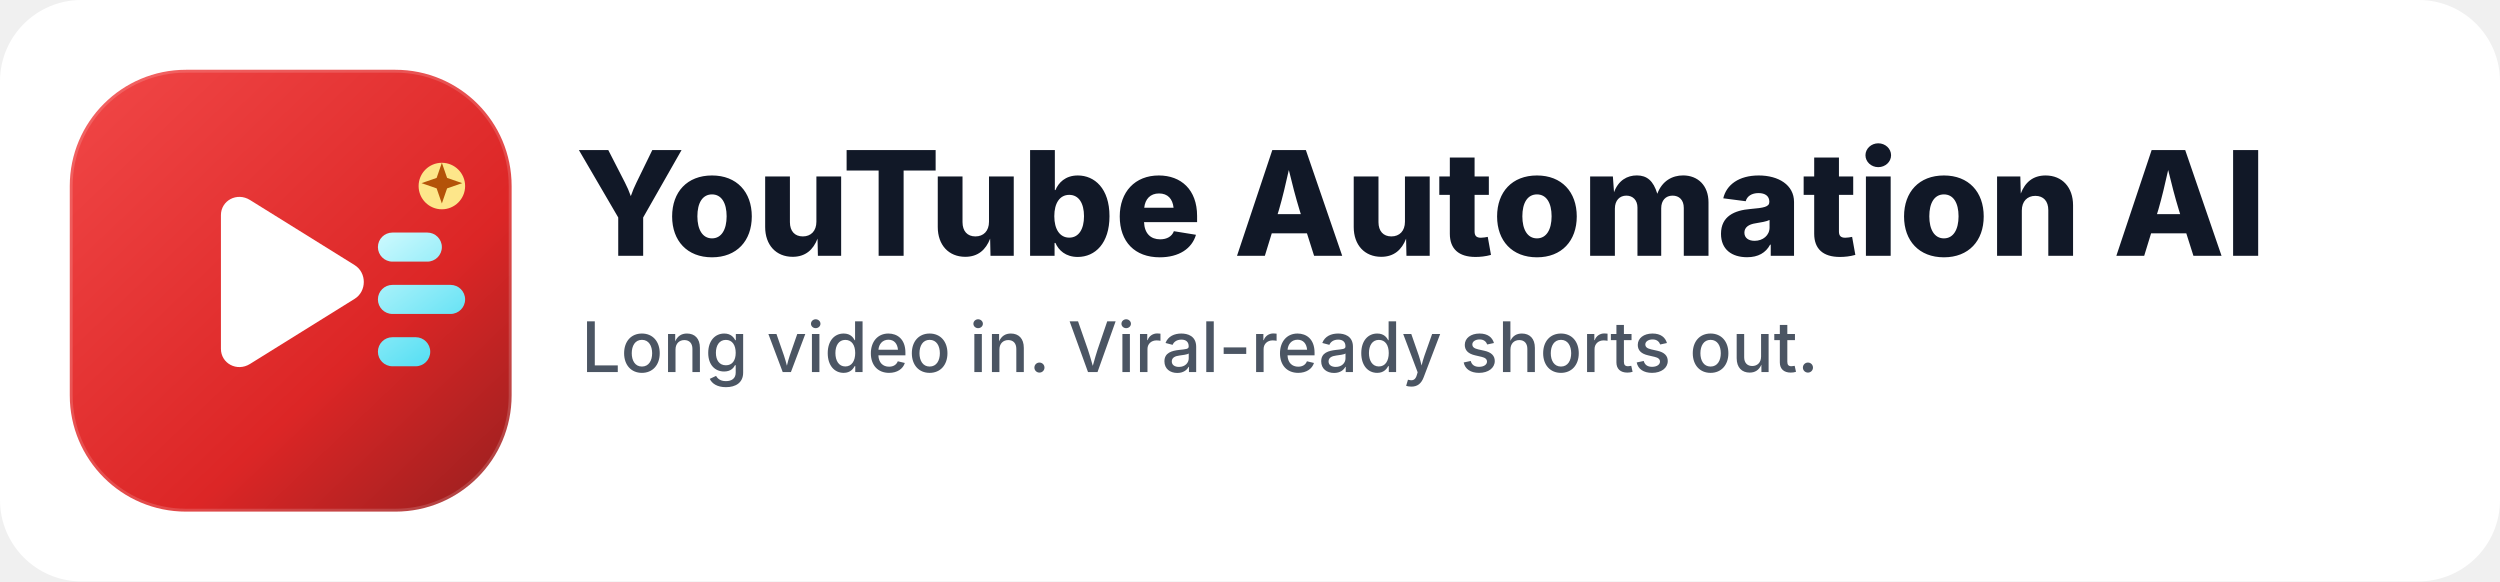
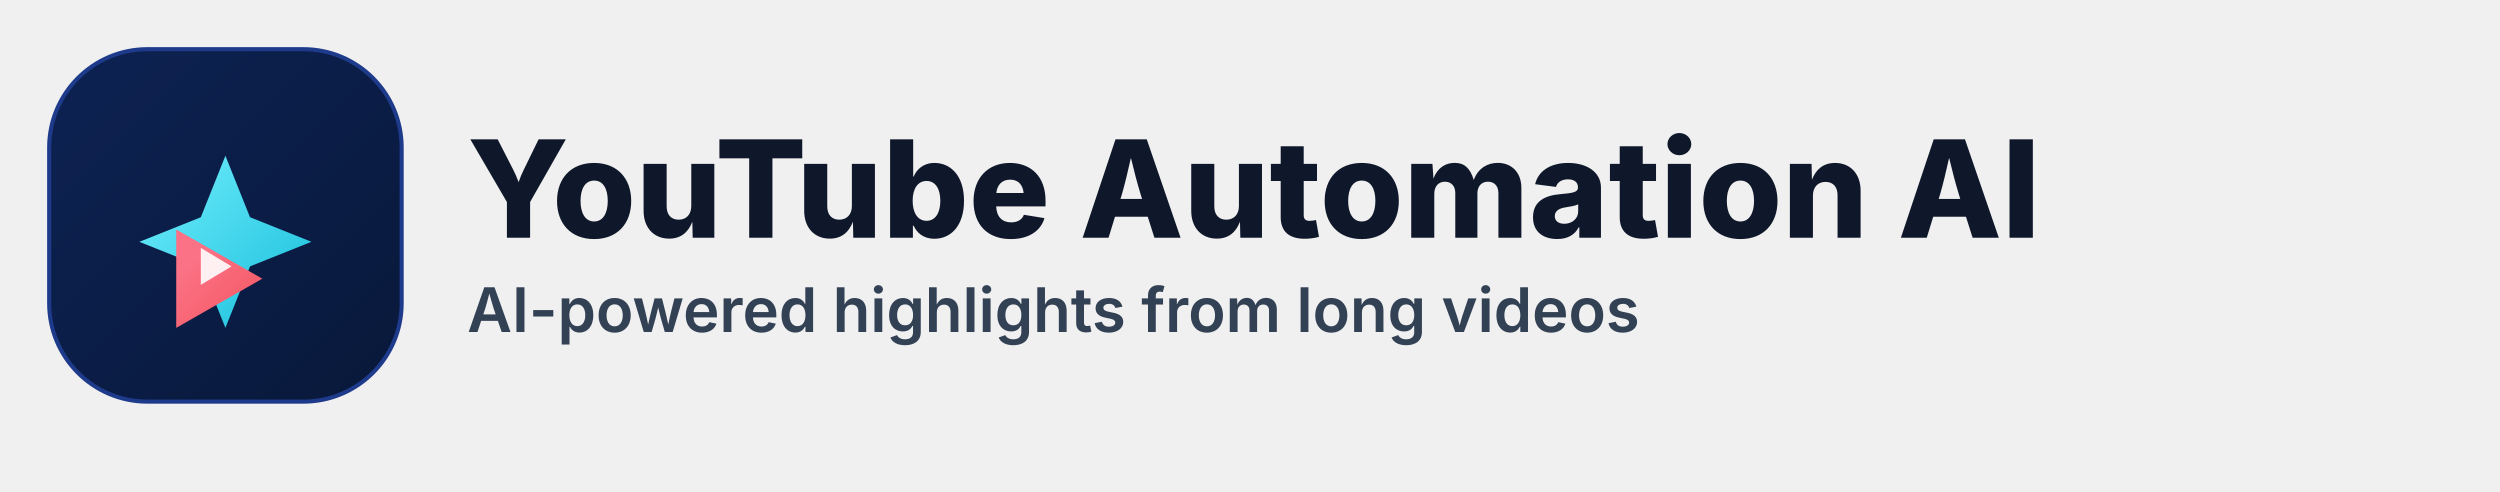
- <svg xmlns="http://www.w3.org/2000/svg" width="860" height="200" viewBox="0 0 860 200" fill="none">
+ <svg xmlns="http://www.w3.org/2000/svg" width="1220" height="240" viewBox="0 0 1220 240" fill="none">
  <defs>
-     <linearGradient id="mark-bg" x1="12" y1="8" x2="168" y2="172" gradientUnits="userSpaceOnUse">
-       <stop stop-color="#EF4444" />
-       <stop offset="0.55" stop-color="#DC2626" />
-       <stop offset="1" stop-color="#7F1D1D" />
+     <linearGradient id="bg" x1="24" y1="24" x2="196" y2="196" gradientUnits="userSpaceOnUse">
+       <stop stop-color="#0D2150" />
+       <stop offset="1" stop-color="#071736" />
    </linearGradient>
-     <linearGradient id="shorts-bar" x1="108" y1="54" x2="148" y2="109" gradientUnits="userSpaceOnUse">
-       <stop stop-color="#CFFAFE" />
-       <stop offset="1" stop-color="#22D3EE" />
+     <linearGradient id="spark" x1="66" y1="52" x2="154" y2="140" gradientUnits="userSpaceOnUse">
+       <stop stop-color="#67E8F9" />
+       <stop offset="1" stop-color="#06B6D4" />
+     </linearGradient>
+     <linearGradient id="play" x1="84" y1="90" x2="138" y2="144" gradientUnits="userSpaceOnUse">
+       <stop stop-color="#FB7185" />
+       <stop offset="1" stop-color="#EF4444" />
    </linearGradient>
  </defs>
-   <rect width="860" height="200" rx="28" fill="white" />
  <g transform="translate(24,24)">
-     <rect width="152" height="152" rx="40" fill="url(#mark-bg)" />
-     <rect width="152" height="152" rx="40" stroke="#FFFFFF" stroke-opacity="0.16" stroke-width="2" />
-     <path d="M52 50C52 45 57.5 42 62 44.8L98 67.2C102.2 69.8 102.2 76.2 98 78.8L62 101.2C57.5 104 52 101 52 96V50Z" fill="white" />
-     <rect x="106" y="56" width="22" height="10" rx="5" fill="url(#shorts-bar)" />
-     <rect x="106" y="74" width="30" height="10" rx="5" fill="url(#shorts-bar)" />
-     <rect x="106" y="92" width="18" height="10" rx="5" fill="url(#shorts-bar)" />
-     <circle cx="128" cy="40" r="8" fill="#FDE68A" />
-     <path d="M128 32L129.8 37.2L135 39L129.8 40.8L128 46L126.2 40.8L121 39L126.2 37.2L128 32Z" fill="#B45309" />
+     <rect width="172" height="172" rx="48" fill="url(#bg)" />
+     <rect width="172" height="172" rx="48" stroke="#1E3A8A" stroke-width="2" />
+     <path d="M86 52L98 82L128 94L98 106L86 136L74 106L44 94L74 82L86 52Z" fill="url(#spark)" />
+     <path d="M62 136L104 112L62 88V136Z" fill="url(#play)" />
+     <path d="M74 115L89 106L74 97V115Z" fill="white" fill-opacity="0.9" />
  </g>
-   <text x="198" y="88" fill="#111827" font-size="50" font-family="Inter, Arial, Helvetica, sans-serif" font-weight="800">
+   <text x="228" y="116" fill="#0F172A" font-size="66" font-family="Inter, Arial, Helvetica, sans-serif" font-weight="800">
    YouTube Automation AI
  </text>
-   <text x="200" y="128" fill="#4B5563" font-size="24" font-family="Inter, Arial, Helvetica, sans-serif" font-weight="500">
-     Long video in. Viral-ready shorts out.
+   <text x="228" y="162" fill="#334155" font-size="30" font-family="Inter, Arial, Helvetica, sans-serif" font-weight="600">
+     AI-powered highlights from long videos
  </text>
</svg>
